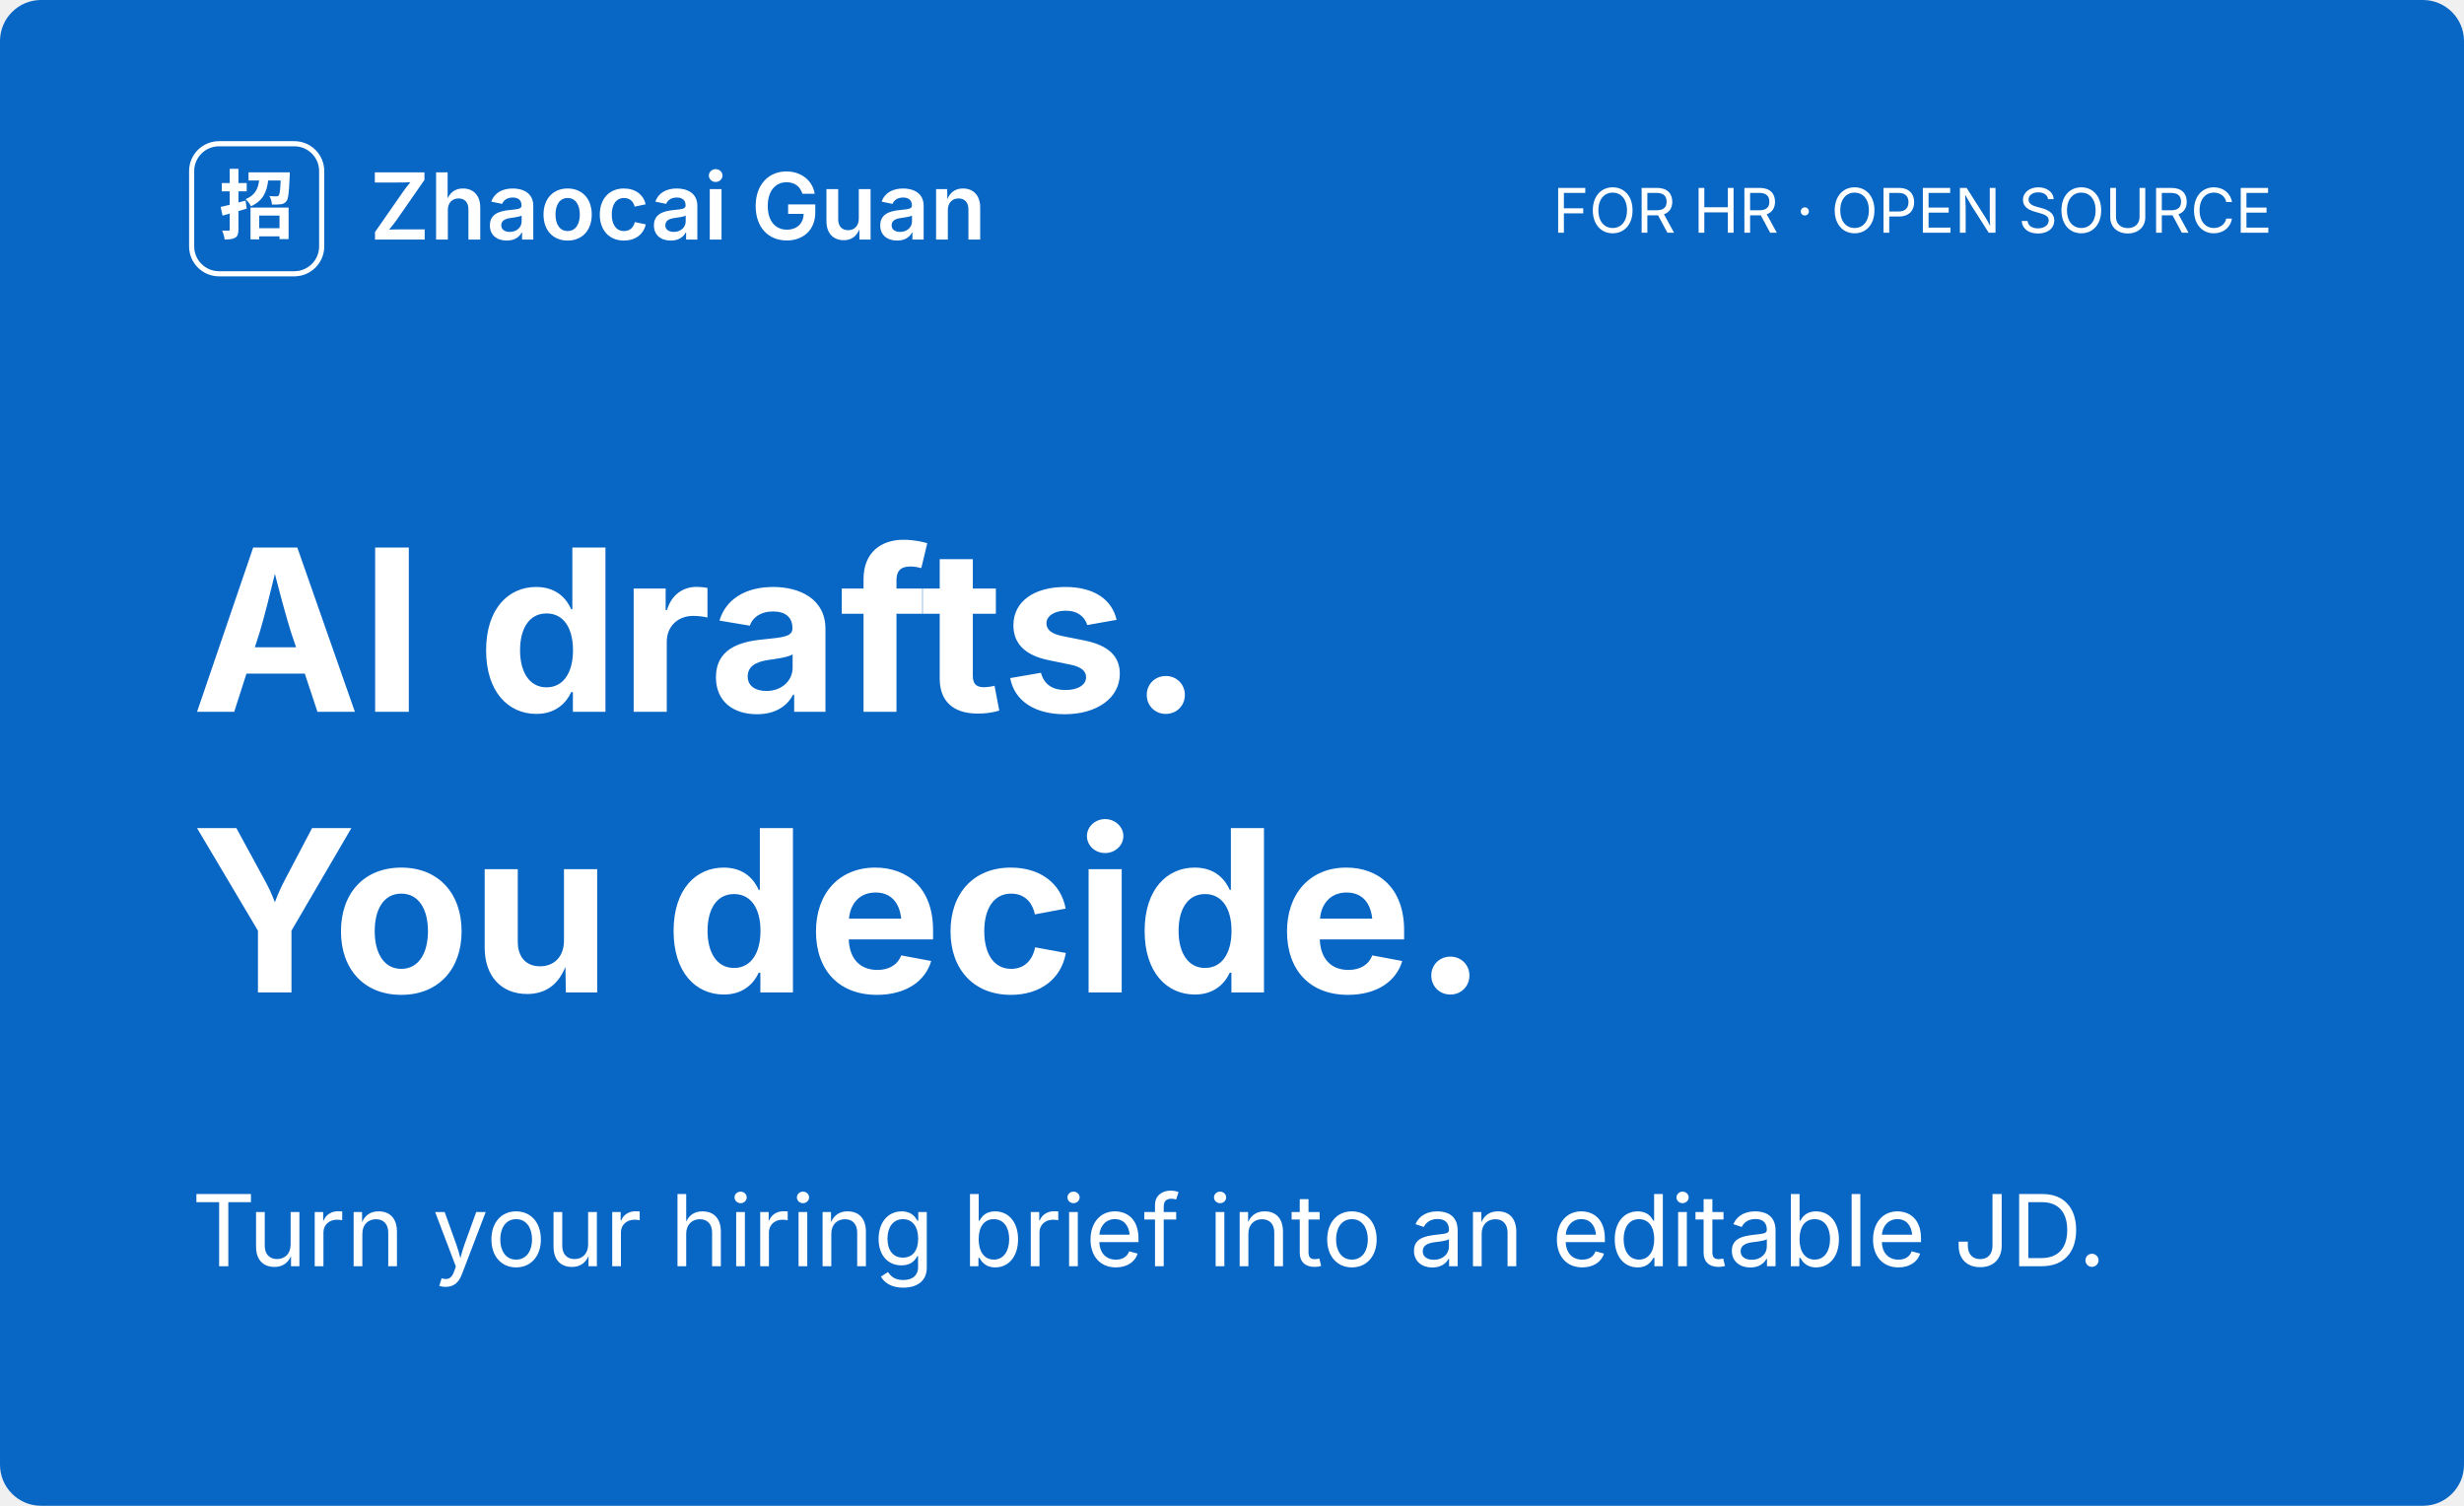
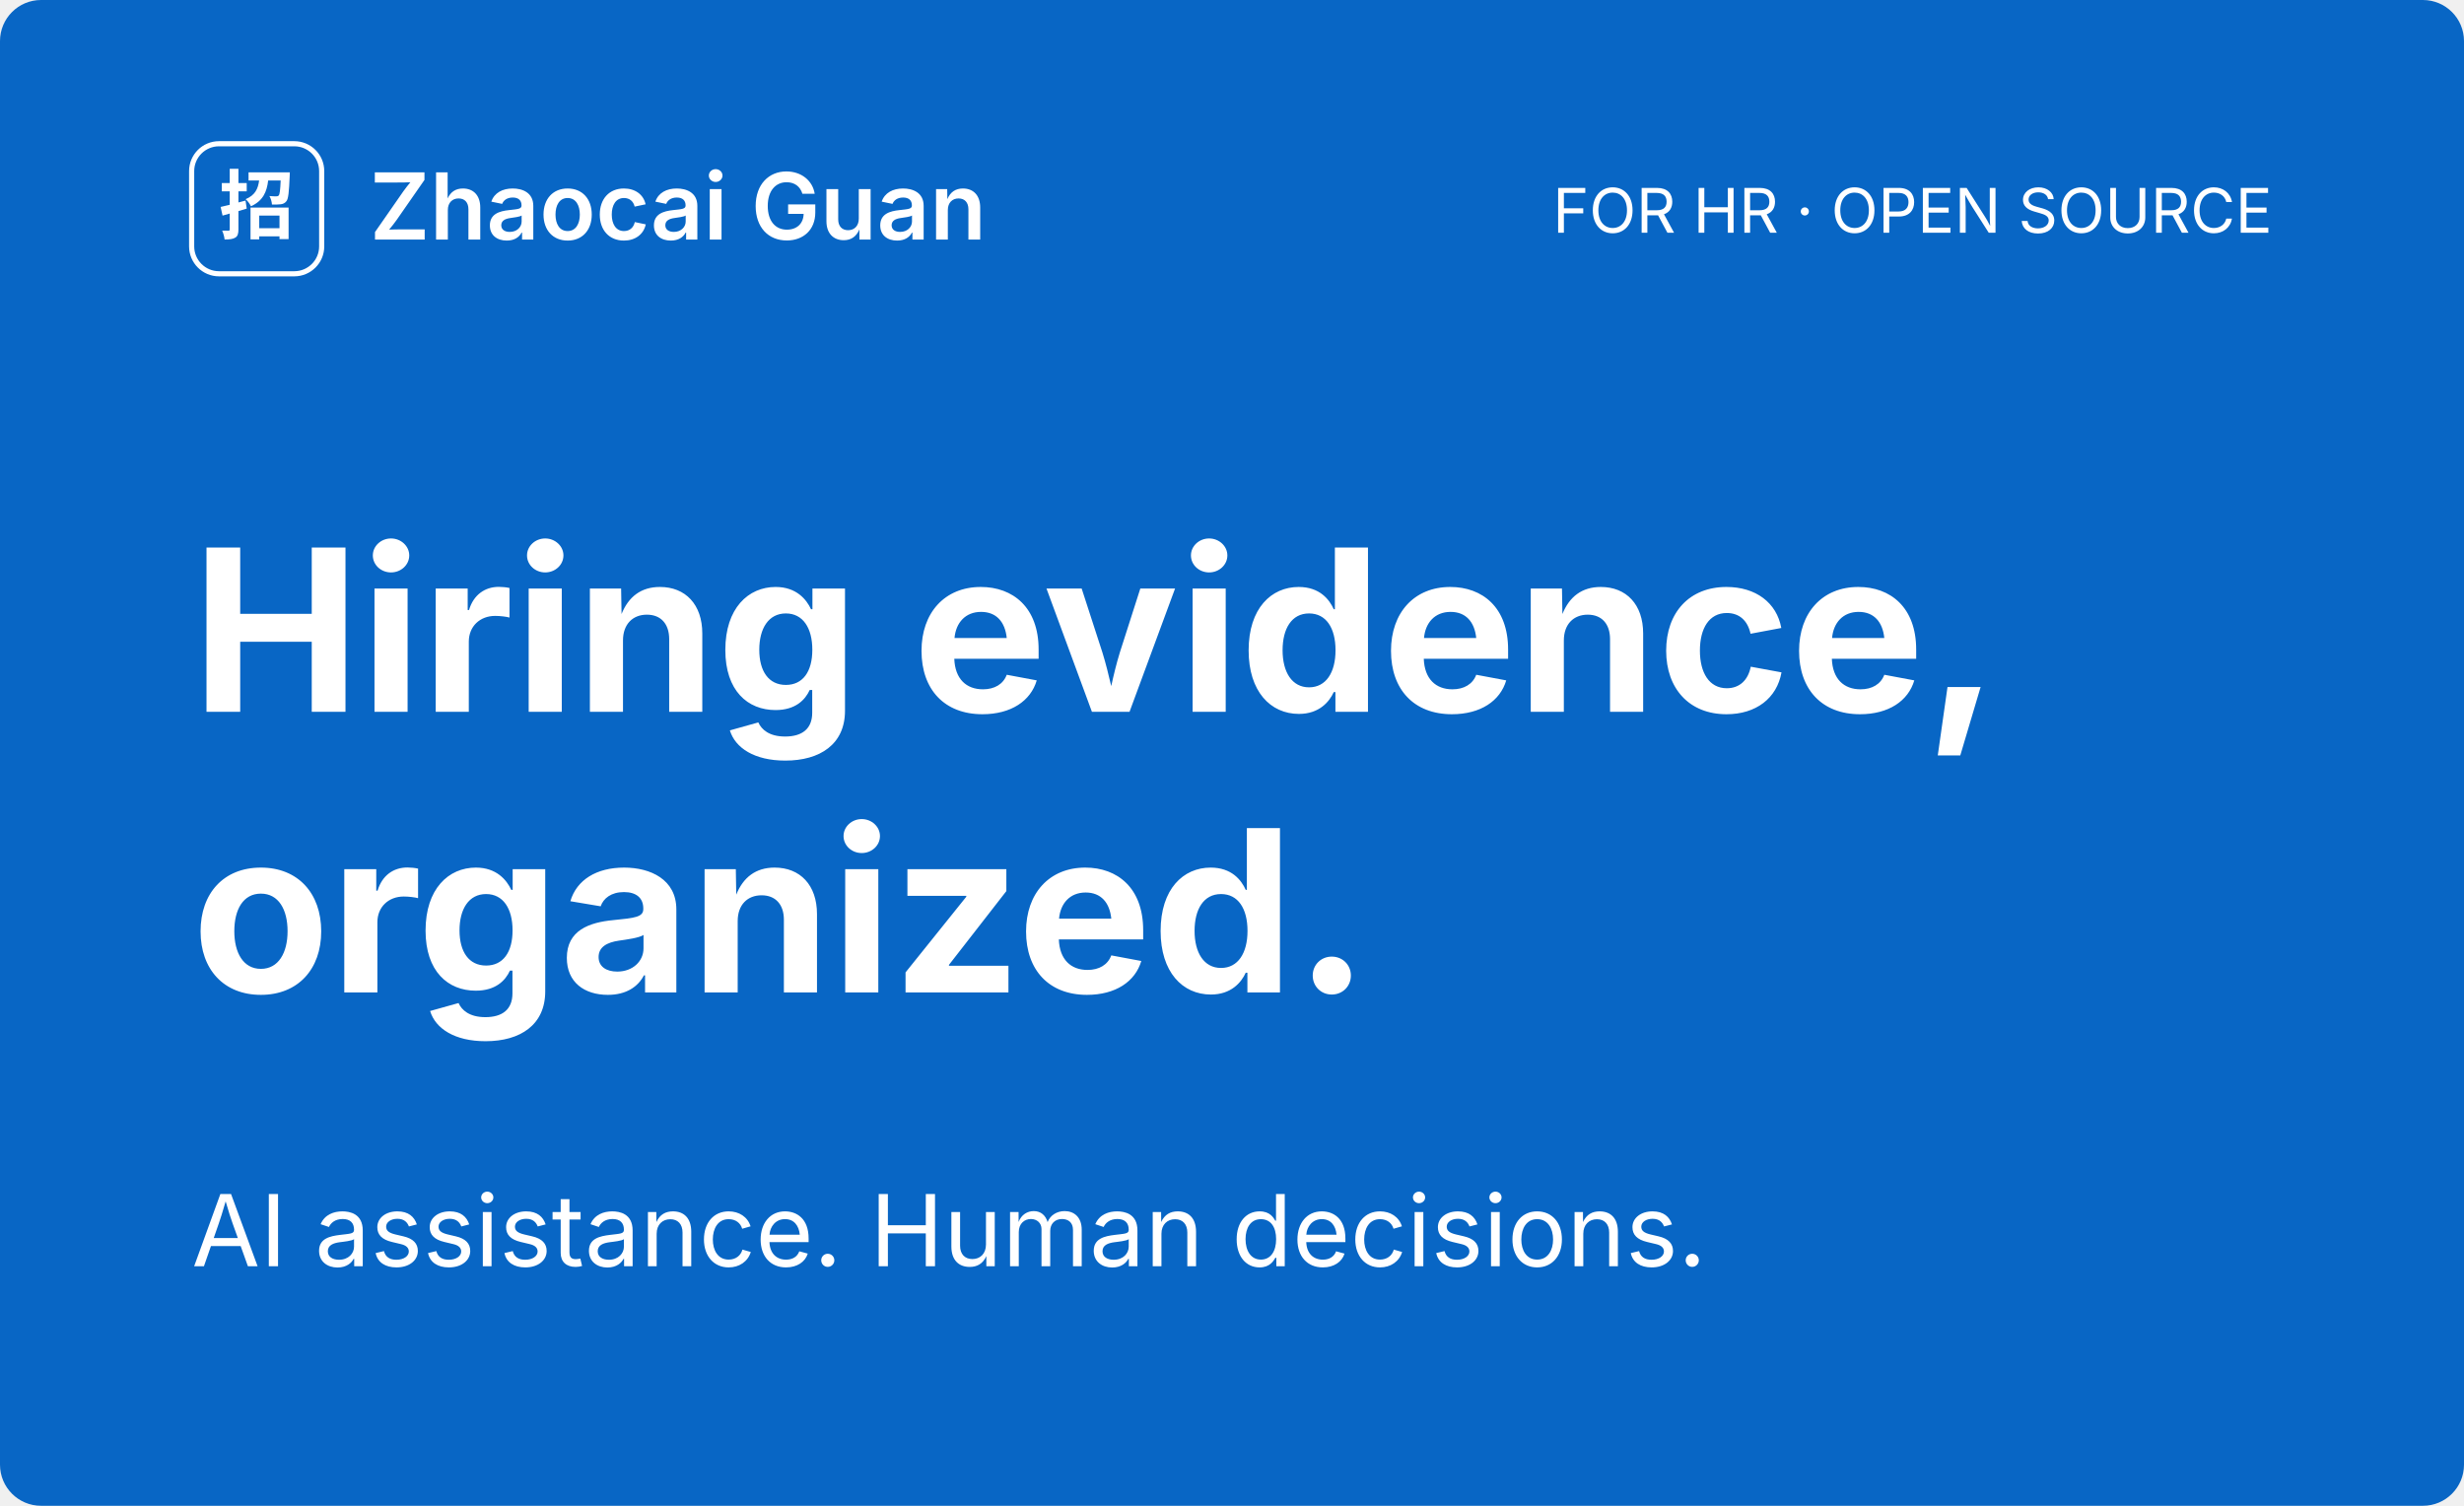
<svg xmlns="http://www.w3.org/2000/svg" width="720" height="440" viewBox="0 0 720 440" role="img" aria-labelledby="title desc">
  <rect width="720" height="440" rx="12" fill="#0866C5" />
  <g fill="#FFFFFF" font-family="-apple-system, BlinkMacSystemFont, PingFang SC, Microsoft YaHei, sans-serif">
    <rect x="56" y="42" width="38" height="38" rx="8" fill="none" stroke="white" stroke-width="1.5" />
    <text x="75" y="68" text-anchor="middle" font-size="22" font-weight="650">招</text>
    <text x="108" y="70" font-size="27" font-weight="600">Zhaocai Guan</text>
    <text x="664" y="68" text-anchor="end" font-size="18">FOR HR · OPEN SOURCE</text>
-     <text x="56" y="208" font-size="66" font-weight="650">AI drafts.</text>
-     <text x="56" y="290" font-size="66" font-weight="650">You decide.</text>
-     <text x="56" y="370" font-size="29">Turn your hiring brief into an editable JD.</text>
+     <text x="56" y="208" font-size="66" font-weight="650">Hiring evidence,</text>
+     <text x="56" y="290" font-size="66" font-weight="650">organized.</text>
+     <text x="56" y="370" font-size="29">AI assistance. Human decisions.</text>
  </g>
</svg>
